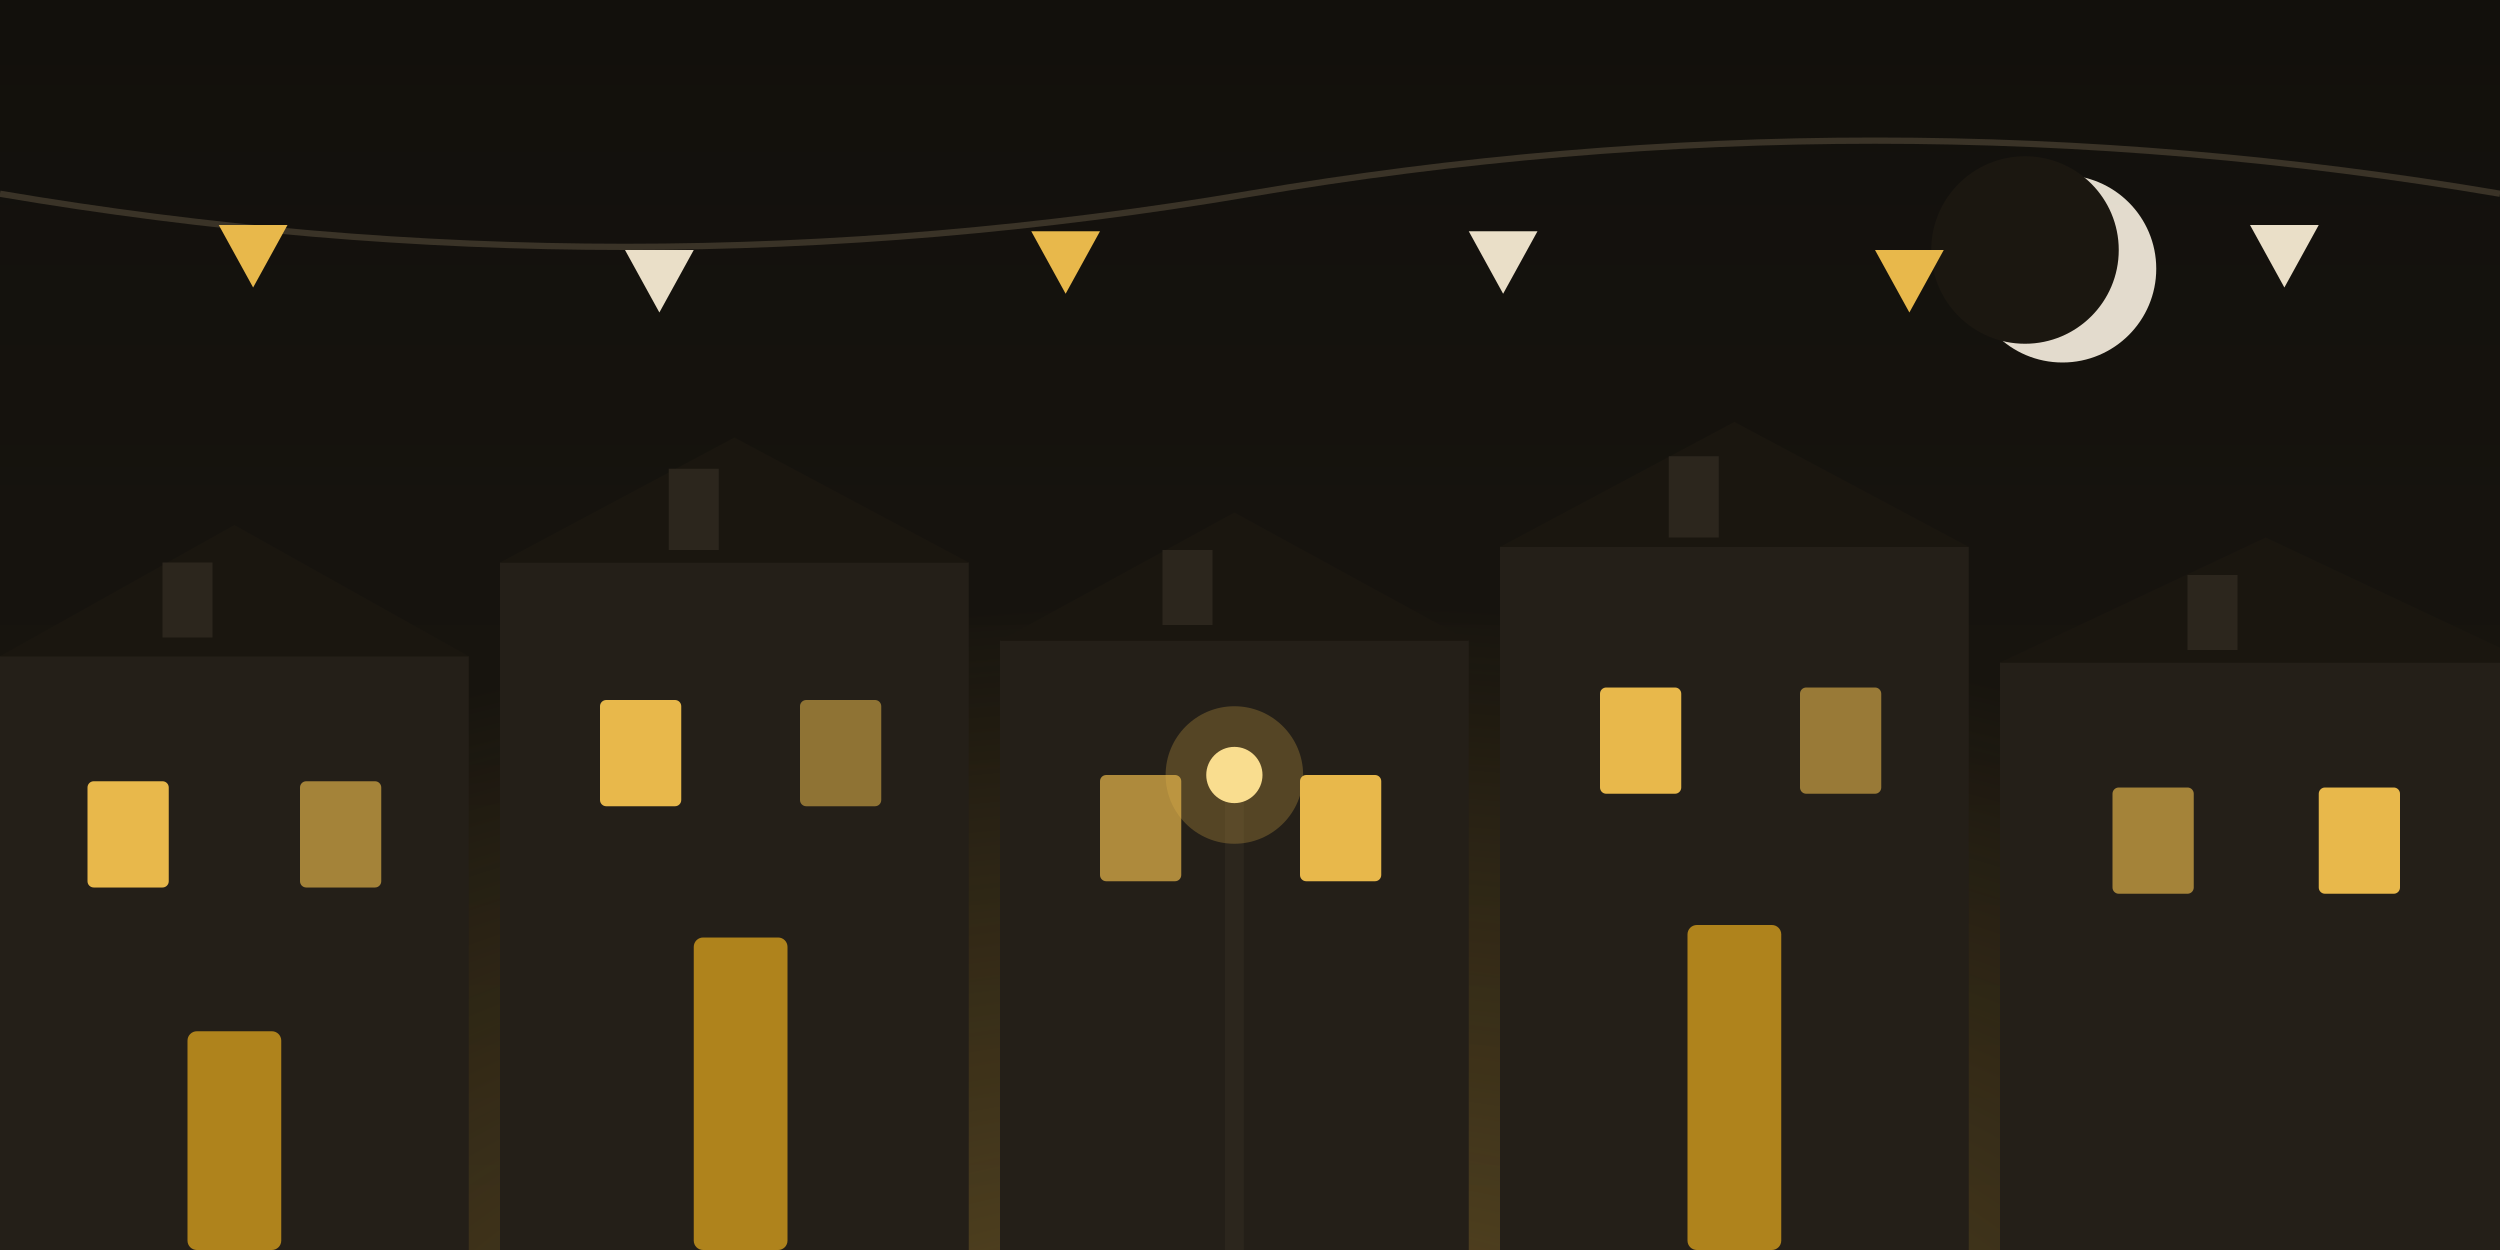
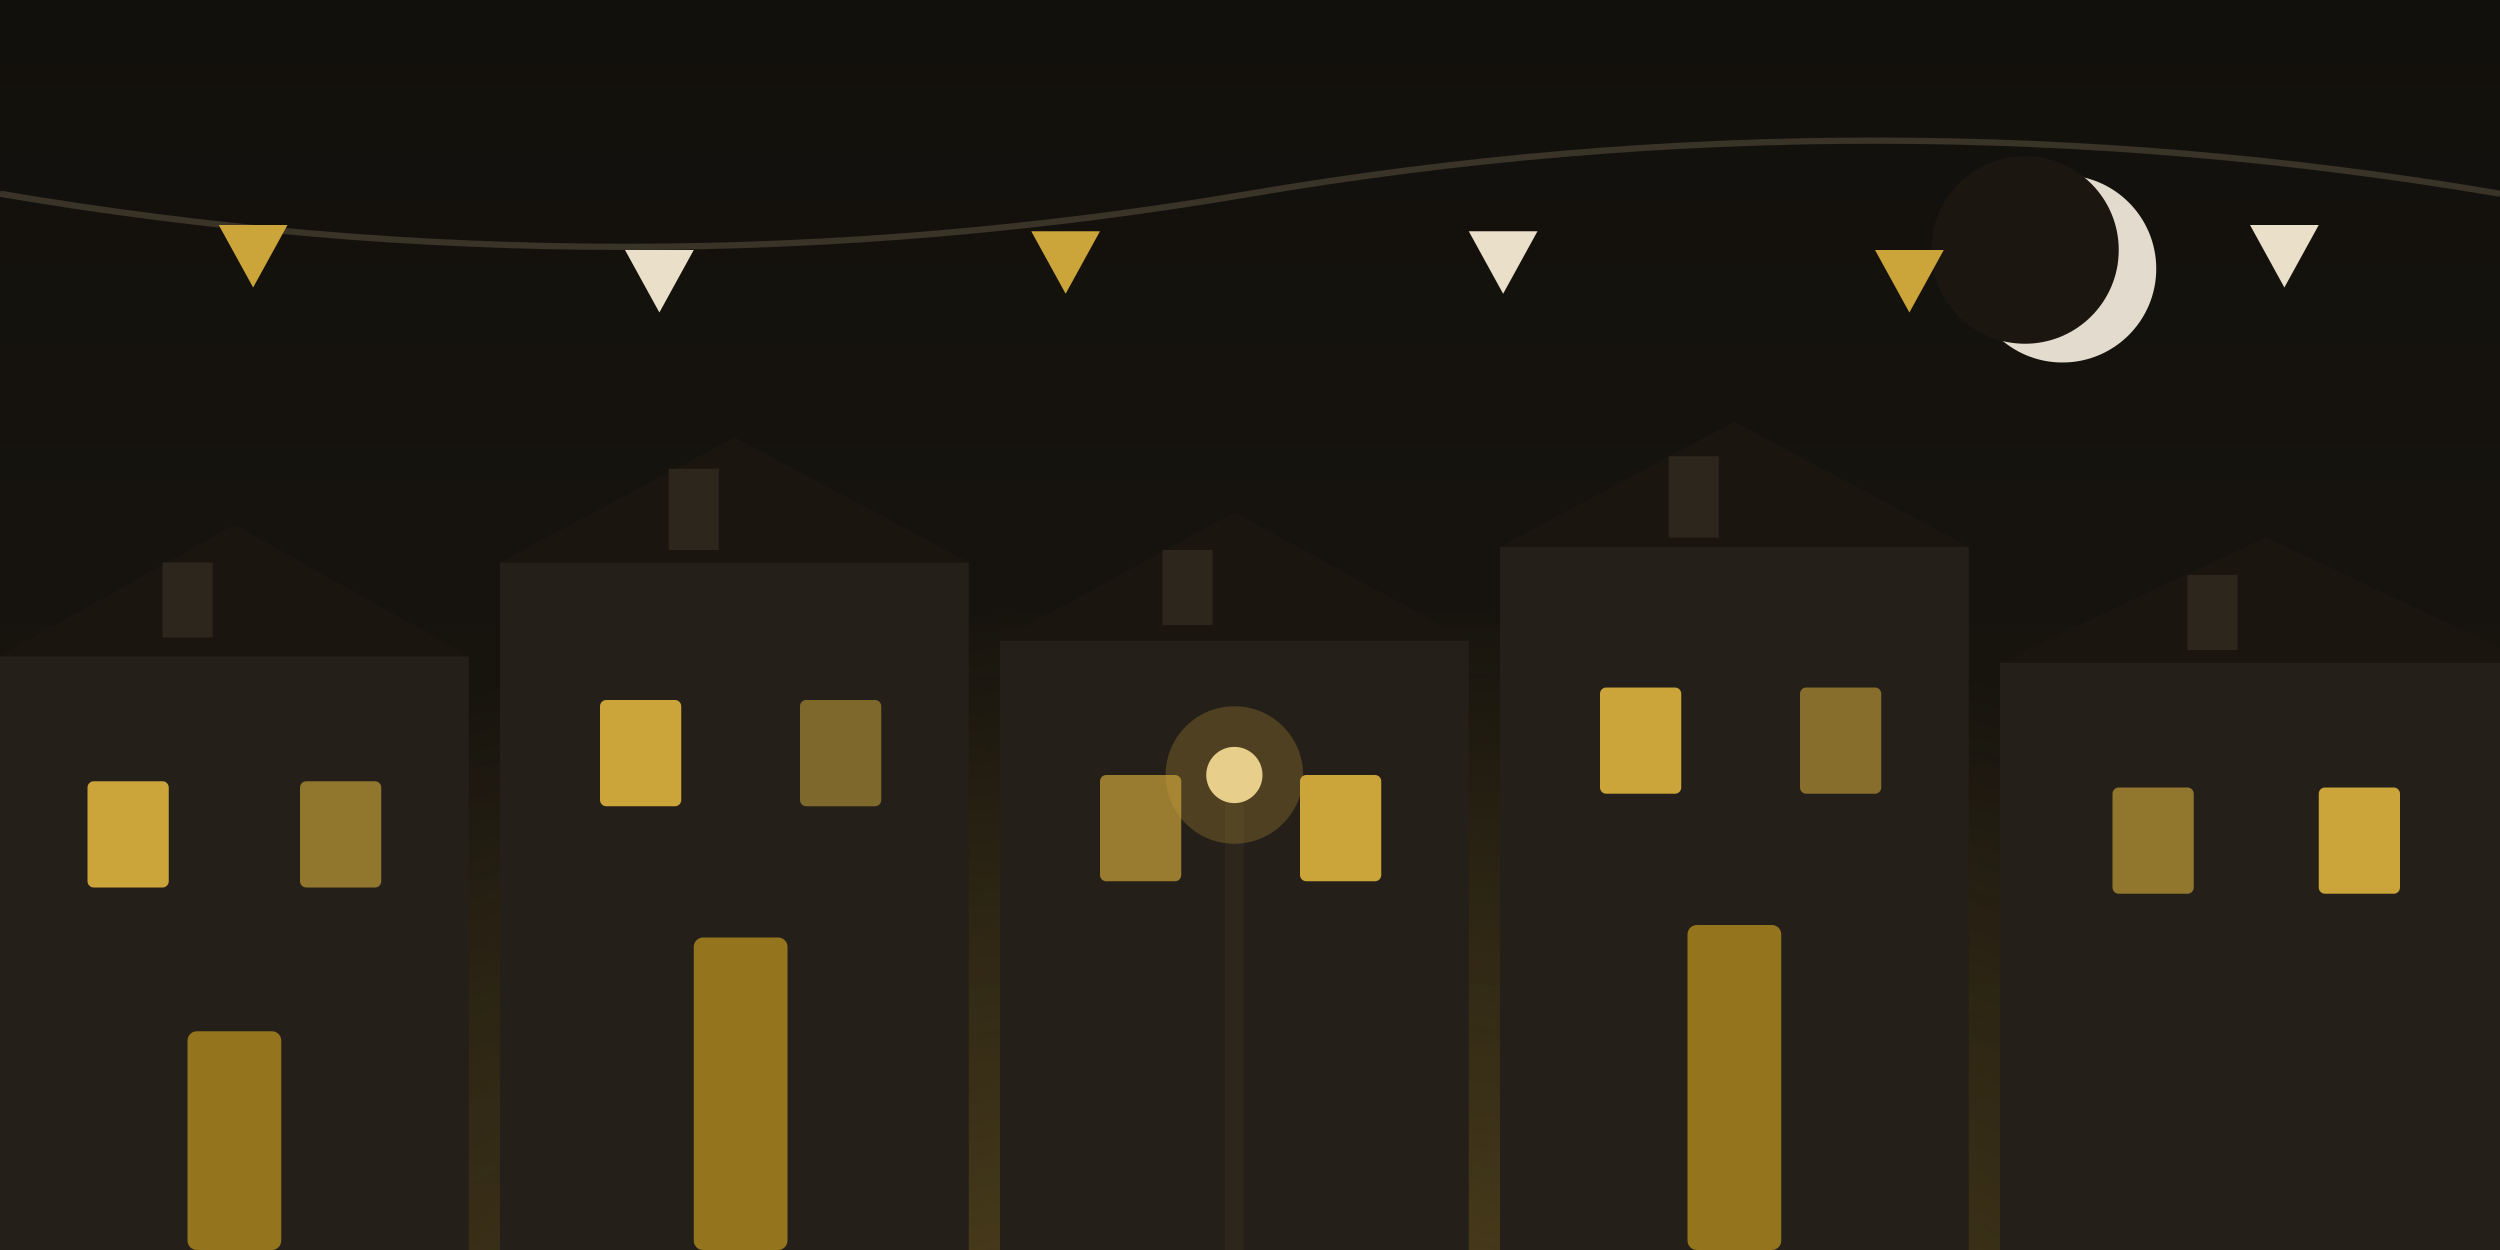
<svg xmlns="http://www.w3.org/2000/svg" viewBox="0 0 800 400" role="img" aria-label="A London high street of terraced houses at dusk">
  <defs>
    <linearGradient id="dsky" x1="0" y1="0" x2="0" y2="1">
      <stop offset="0" stop-color="#12100C" />
      <stop offset="1" stop-color="#1B1710" />
    </linearGradient>
    <radialGradient id="dglow" cx="50%" cy="118%" r="70%">
-       <stop offset="0" stop-color="#E8B84B" stop-opacity="0.34" />
-       <stop offset="1" stop-color="#E8B84B" stop-opacity="0" />
+       <stop offset="0" stop-color="#CBA43A" stop-opacity="0.34" />
+       <stop offset="1" stop-color="#CBA43A" stop-opacity="0" />
    </radialGradient>
  </defs>
  <rect width="800" height="400" fill="url(#dsky)" />
  <rect width="800" height="400" fill="url(#dglow)" />
  <circle cx="660" cy="86" r="30" fill="#F4EDDD" opacity="0.92" />
  <circle cx="648" cy="80" r="30" fill="#1B1710" />
  <g stroke="#3A3327" stroke-width="2" fill="none">
    <path d="M0 62 Q 200 96 400 62 T 800 62" />
  </g>
  <g>
-     <polygon points="70,72 92,72 81,92" fill="#E8B84B" />
+     <polygon points="70,72 92,72 81,92" fill="#CBA43A" />
    <polygon points="200,80 222,80 211,100" fill="#EADFC8" />
-     <polygon points="330,74 352,74 341,94" fill="#E8B84B" />
+     <polygon points="330,74 352,74 341,94" fill="#CBA43A" />
    <polygon points="470,74 492,74 481,94" fill="#EADFC8" />
-     <polygon points="600,80 622,80 611,100" fill="#E8B84B" />
+     <polygon points="600,80 622,80 611,100" fill="#CBA43A" />
    <polygon points="720,72 742,72 731,92" fill="#EADFC8" />
  </g>
  <g>
    <g fill="#241F18">
      <rect x="0" y="210" width="150" height="190" />
      <rect x="160" y="180" width="150" height="220" />
      <rect x="320" y="205" width="150" height="195" />
      <rect x="480" y="175" width="150" height="225" />
      <rect x="640" y="212" width="170" height="188" />
    </g>
    <g fill="#1A160F">
      <polygon points="0,210 75,168 150,210" />
      <polygon points="160,180 235,140 310,180" />
      <polygon points="320,205 395,164 470,205" />
      <polygon points="480,175 555,135 630,175" />
      <polygon points="640,212 725,172 810,212" />
    </g>
    <g fill="#2C261D">
      <rect x="52" y="180" width="16" height="24" />
      <rect x="214" y="150" width="16" height="26" />
      <rect x="372" y="176" width="16" height="24" />
      <rect x="534" y="146" width="16" height="26" />
      <rect x="700" y="184" width="16" height="24" />
    </g>
-     <g fill="#E8B84B">
+     <g fill="#CBA43A">
      <rect x="28" y="250" width="26" height="34" rx="2" />
      <rect x="96" y="250" width="26" height="34" rx="2" opacity="0.65" />
      <rect x="192" y="224" width="26" height="34" rx="2" />
      <rect x="256" y="224" width="26" height="34" rx="2" opacity="0.55" />
      <rect x="352" y="248" width="26" height="34" rx="2" opacity="0.7" />
      <rect x="416" y="248" width="26" height="34" rx="2" />
      <rect x="512" y="220" width="26" height="34" rx="2" />
      <rect x="576" y="220" width="26" height="34" rx="2" opacity="0.6" />
      <rect x="676" y="252" width="26" height="34" rx="2" opacity="0.65" />
      <rect x="742" y="252" width="26" height="34" rx="2" />
    </g>
-     <g fill="#C8941C">
+     <g fill="#A8841F">
      <rect x="60" y="330" width="30" height="70" rx="3" opacity="0.85" />
      <rect x="222" y="300" width="30" height="100" rx="3" opacity="0.85" />
      <rect x="540" y="296" width="30" height="104" rx="3" opacity="0.85" />
    </g>
  </g>
  <g>
    <rect x="392" y="250" width="6" height="150" fill="#2C261D" />
-     <circle cx="395" cy="248" r="9" fill="#FFE9A6" />
-     <circle cx="395" cy="248" r="22" fill="#E8B84B" opacity="0.25" />
+     <circle cx="395" cy="248" r="9" fill="#F0DEA6" />
+     <circle cx="395" cy="248" r="22" fill="#CBA43A" opacity="0.25" />
  </g>
</svg>
